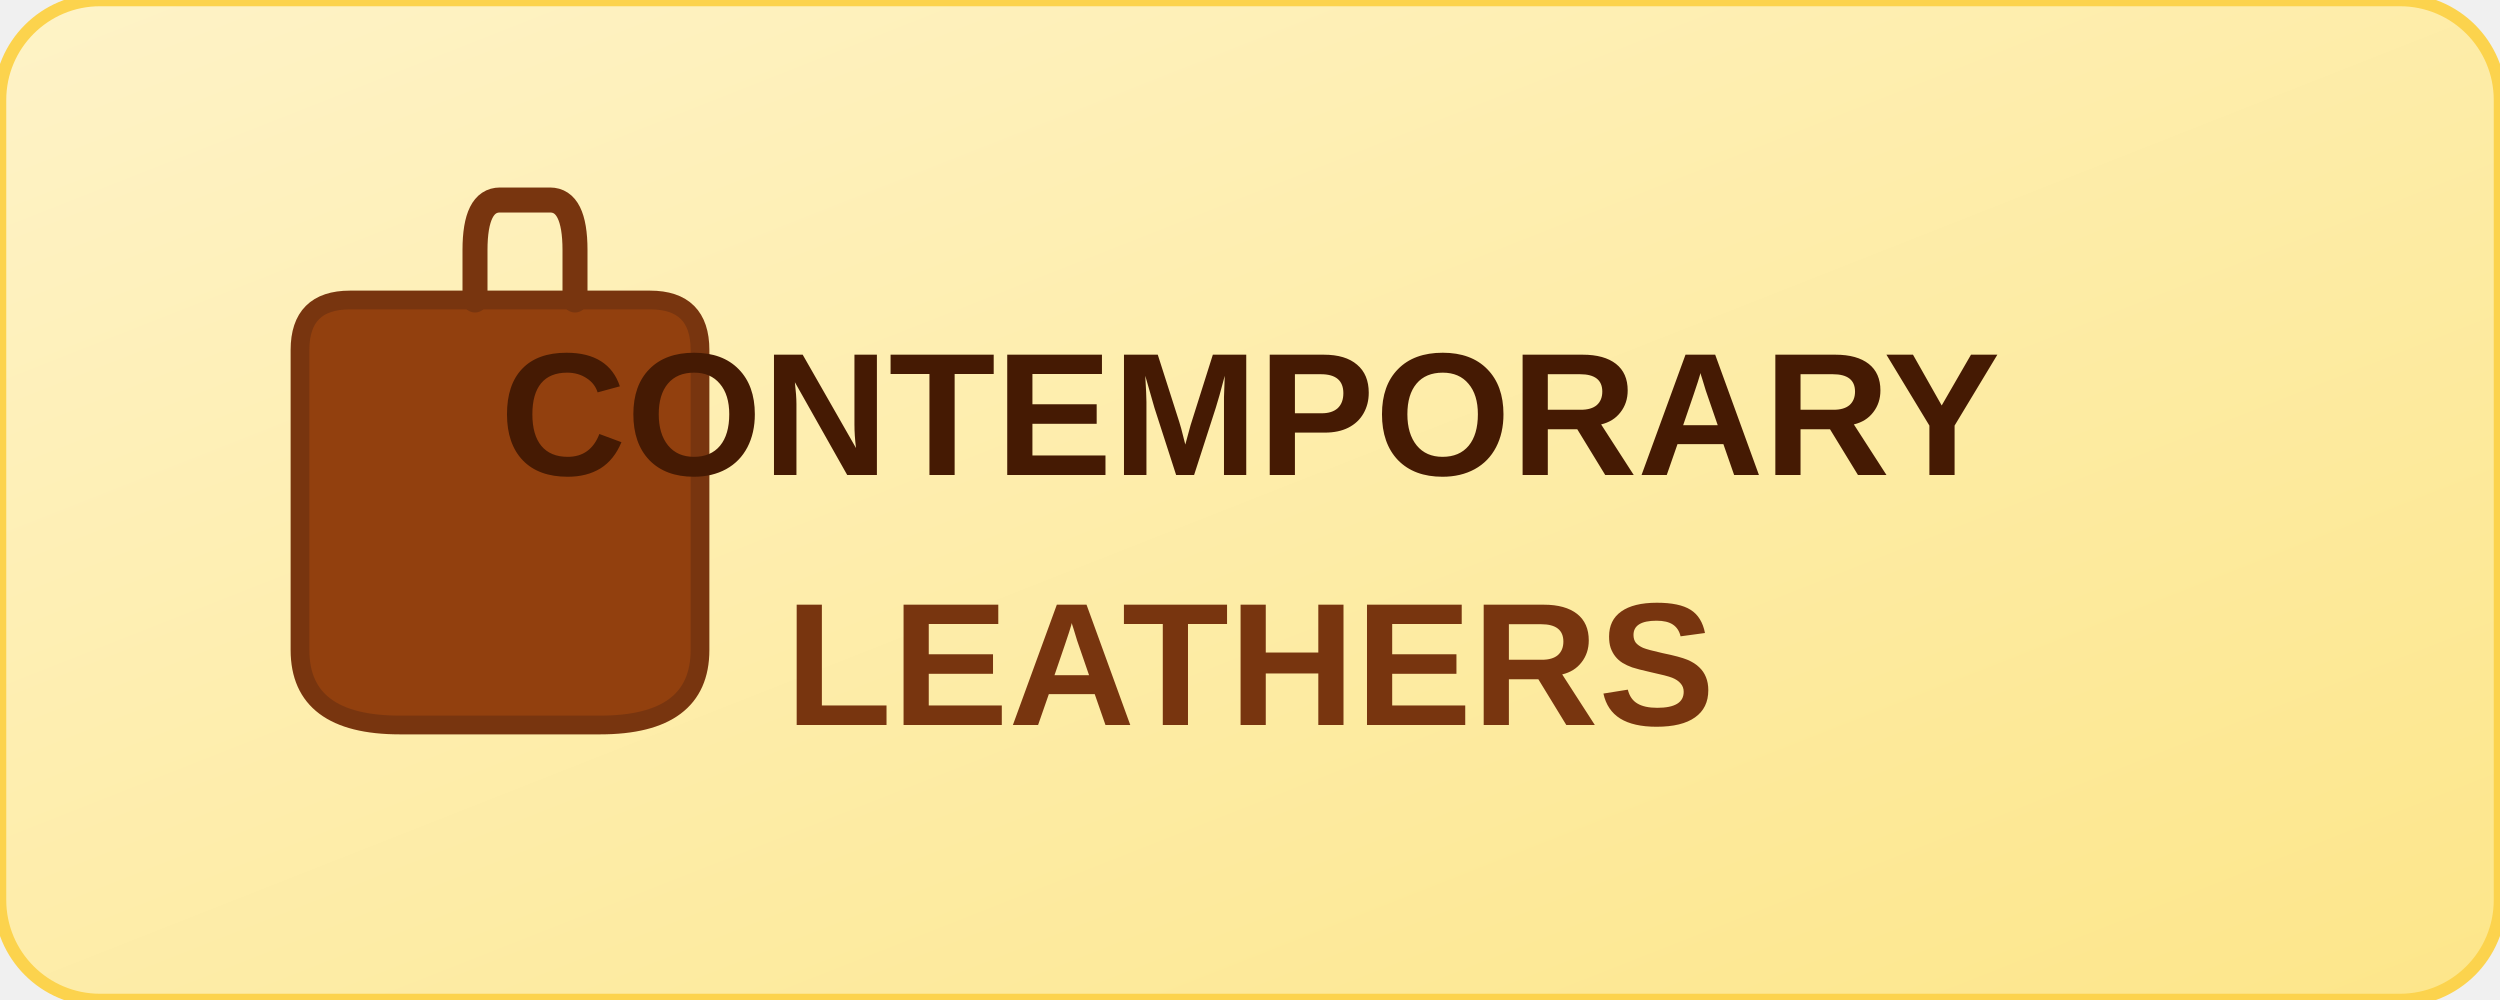
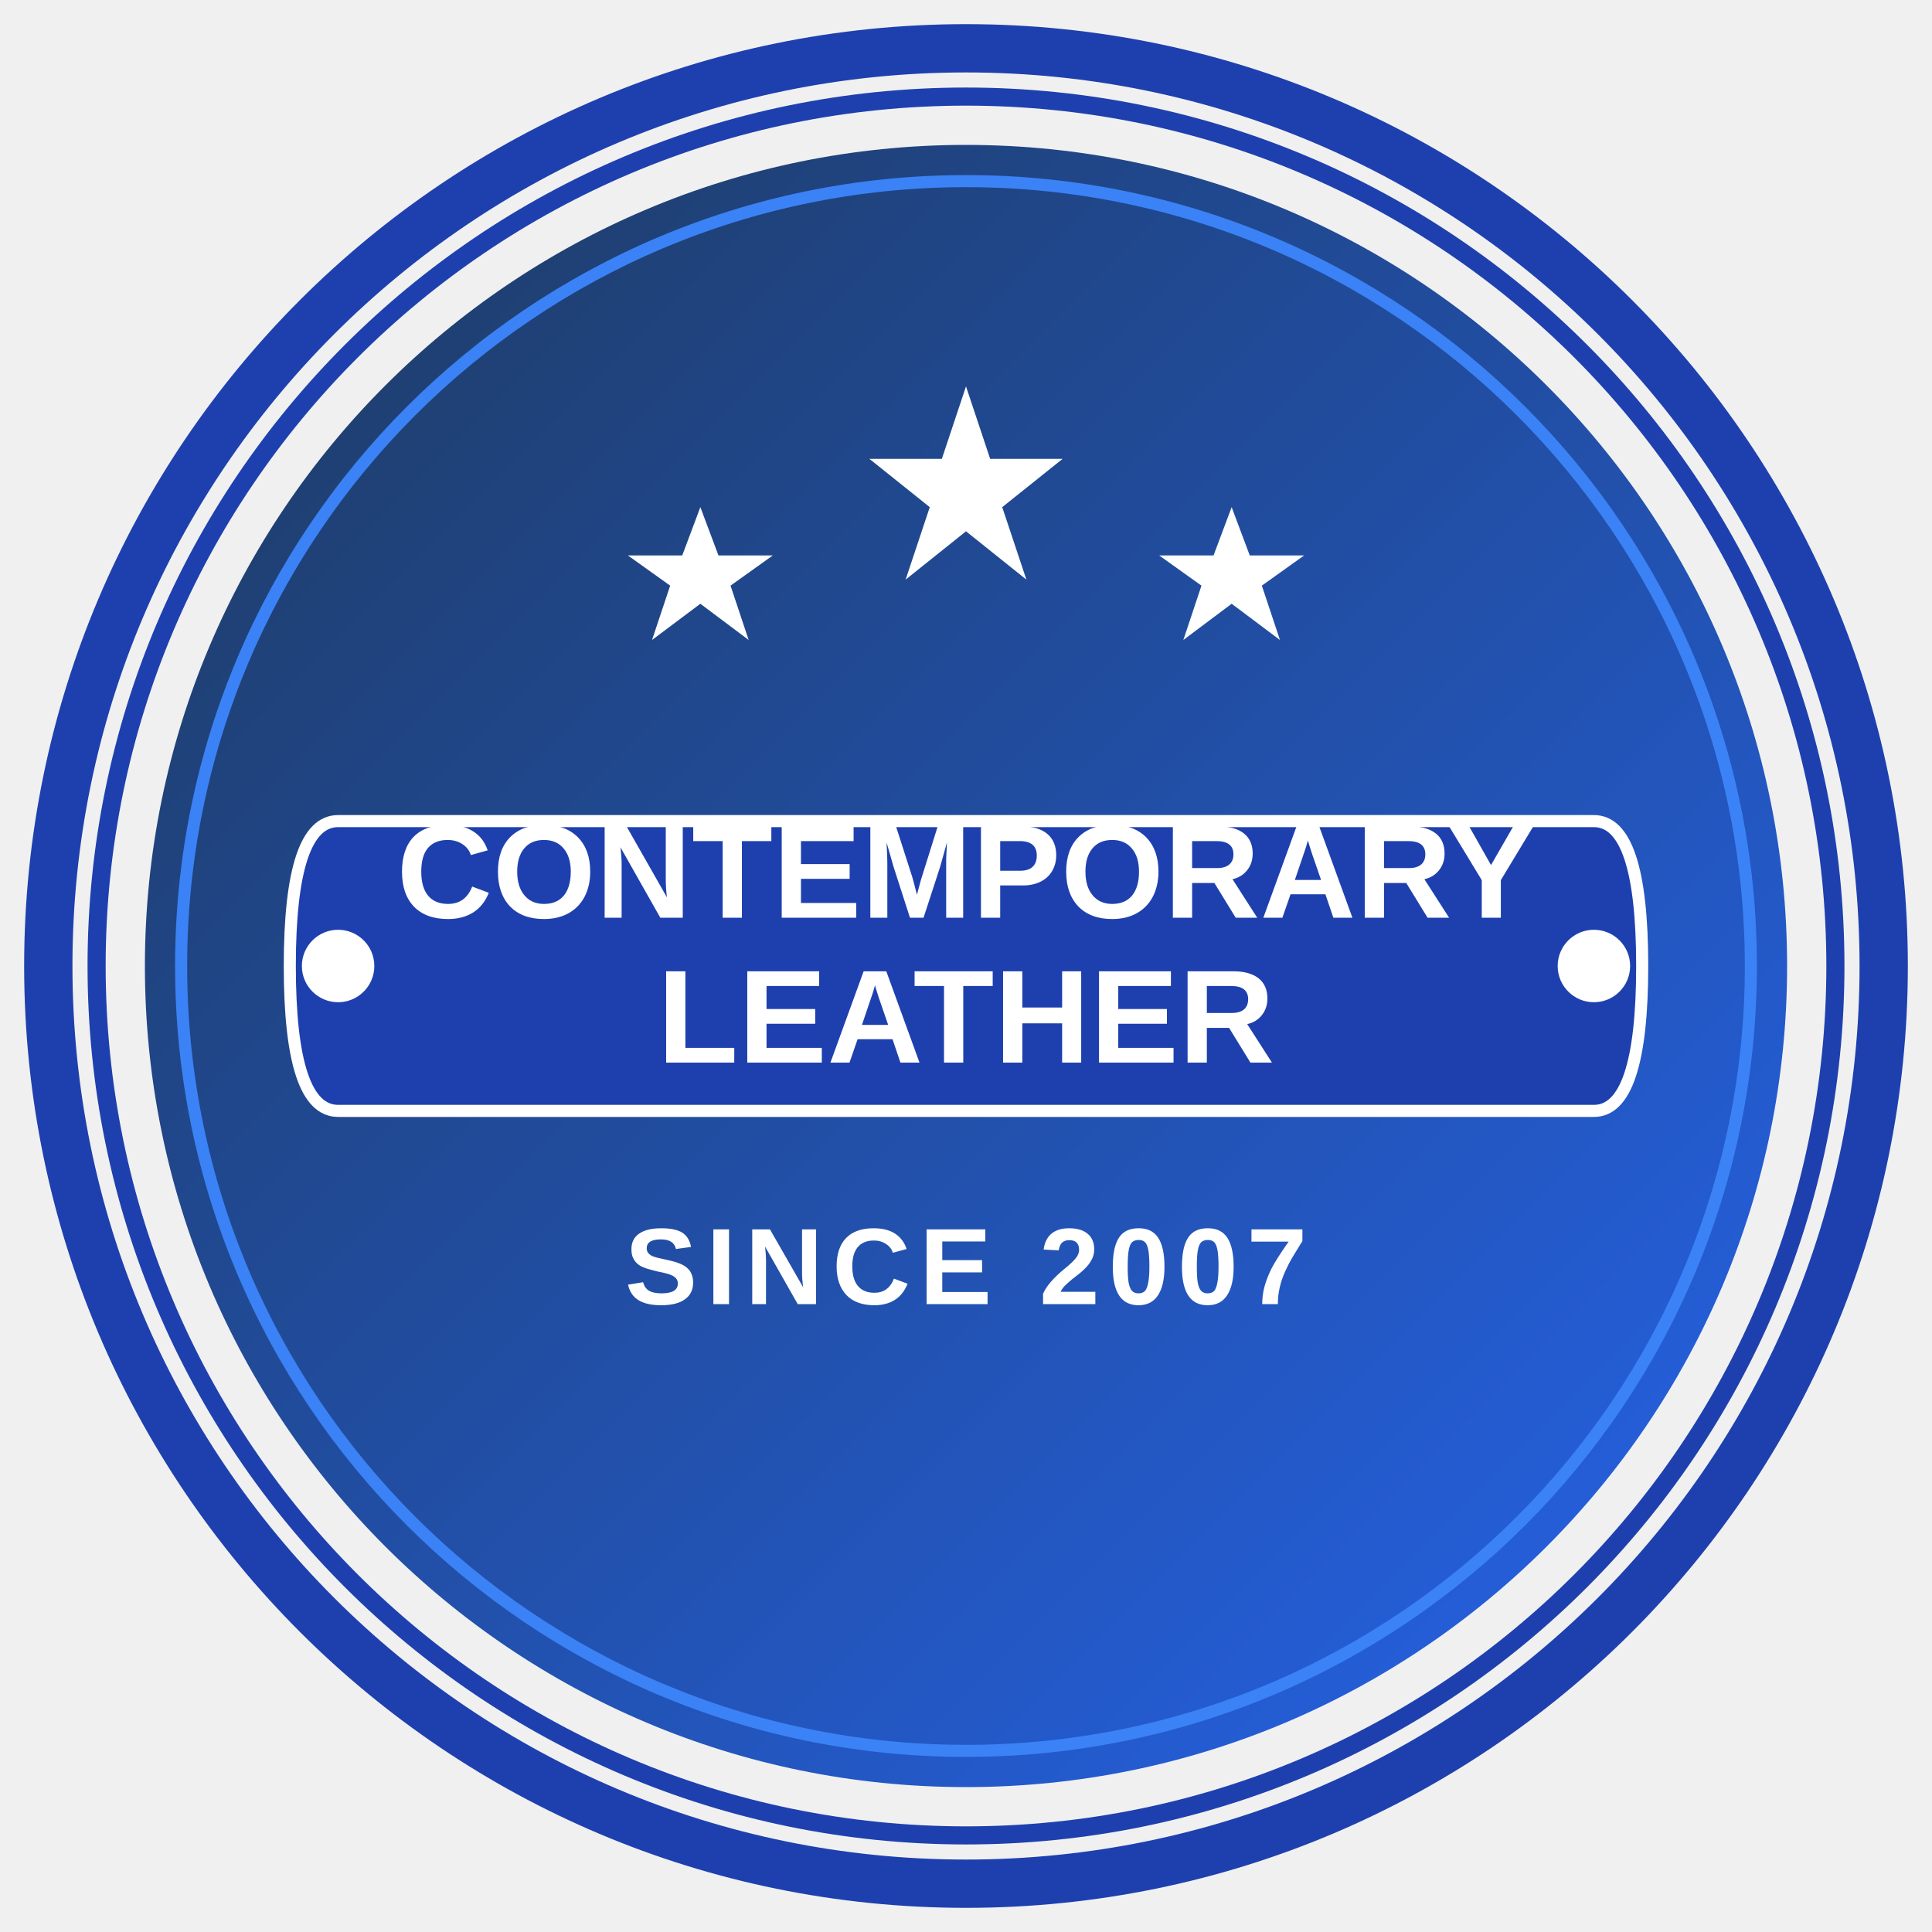
- <svg xmlns="http://www.w3.org/2000/svg" viewBox="0 0 200 80" width="200" height="80">
+ <svg xmlns="http://www.w3.org/2000/svg" viewBox="0 0 160 160" width="160" height="160">
  <defs>
-     <linearGradient id="cl-bg" x1="0%" y1="0%" x2="100%" y2="100%">
-       <stop offset="0%" style="stop-color:#fef3c7" />
-       <stop offset="100%" style="stop-color:#fde68a" />
+     <linearGradient id="cl-blue" x1="0%" y1="0%" x2="100%" y2="100%">
+       <stop offset="0%" stop-color="#1e3a5f" />
+       <stop offset="100%" stop-color="#2563eb" />
    </linearGradient>
  </defs>
-   <rect width="200" height="80" fill="url(#cl-bg)" rx="8" stroke="#fcd34d" stroke-width="1" />
-   <path d="M24 28 L24 52 Q24 58 32 58 L48 58 Q56 58 56 52 L56 28 Q56 24 52 24 L28 24 Q24 24 24 28 Z" fill="#92400e" stroke="#78350f" stroke-width="1.5" rx="2" />
-   <path d="M38 24 L38 20 Q38 16 40 16 L44 16 Q46 16 46 20 L46 24" fill="none" stroke="#78350f" stroke-width="2" stroke-linecap="round" />
-   <text x="100" y="38" font-family="Arial, system-ui, sans-serif" font-size="14" font-weight="700" fill="#451a03" text-anchor="middle">CONTEMPORARY</text>
-   <text x="100" y="58" font-family="Arial, system-ui, sans-serif" font-size="14" font-weight="600" fill="#78350f" text-anchor="middle">LEATHERS</text>
+   <circle cx="80" cy="80" r="76" fill="none" stroke="#1e40af" stroke-width="4" />
+   <circle cx="80" cy="80" r="72" fill="none" stroke="#1e40af" stroke-width="1.5" />
+   <circle cx="80" cy="80" r="68" fill="url(#cl-blue)" />
+   <circle cx="80" cy="80" r="65" fill="none" stroke="#3b82f6" stroke-width="1" />
+   <path d="M80 32 L82 38 L88 38 L83 42 L85 48 L80 44 L75 48 L77 42 L72 38 L78 38 Z" fill="#fff" />
+   <path d="M58 42 L59.5 46 L64 46 L60.5 48.5 L62 53 L58 50 L54 53 L55.5 48.5 L52 46 L56.5 46 Z" fill="#fff" />
+   <path d="M102 42 L103.5 46 L108 46 L104.5 48.5 L106 53 L102 50 L98 53 L99.5 48.5 L96 46 L100.5 46 Z" fill="#fff" />
+   <path d="M28 68 Q24 68 24 80 Q24 92 28 92 L132 92 Q136 92 136 80 Q136 68 132 68 Z" fill="#1e40af" stroke="#fff" stroke-width="1" />
+   <circle cx="28" cy="80" r="3" fill="#fff" />
+   <circle cx="132" cy="80" r="3" fill="#fff" />
+   <text x="80" y="76" font-family="Arial, system-ui, sans-serif" font-size="11" font-weight="700" fill="#fff" text-anchor="middle">CONTEMPORARY</text>
+   <text x="80" y="88" font-family="Arial, system-ui, sans-serif" font-size="11" font-weight="700" fill="#fff" text-anchor="middle">LEATHER</text>
+   <text x="80" y="108" font-family="Arial, system-ui, sans-serif" font-size="9" font-weight="600" fill="#fff" text-anchor="middle" letter-spacing="0.08em">SINCE 2007</text>
</svg>
